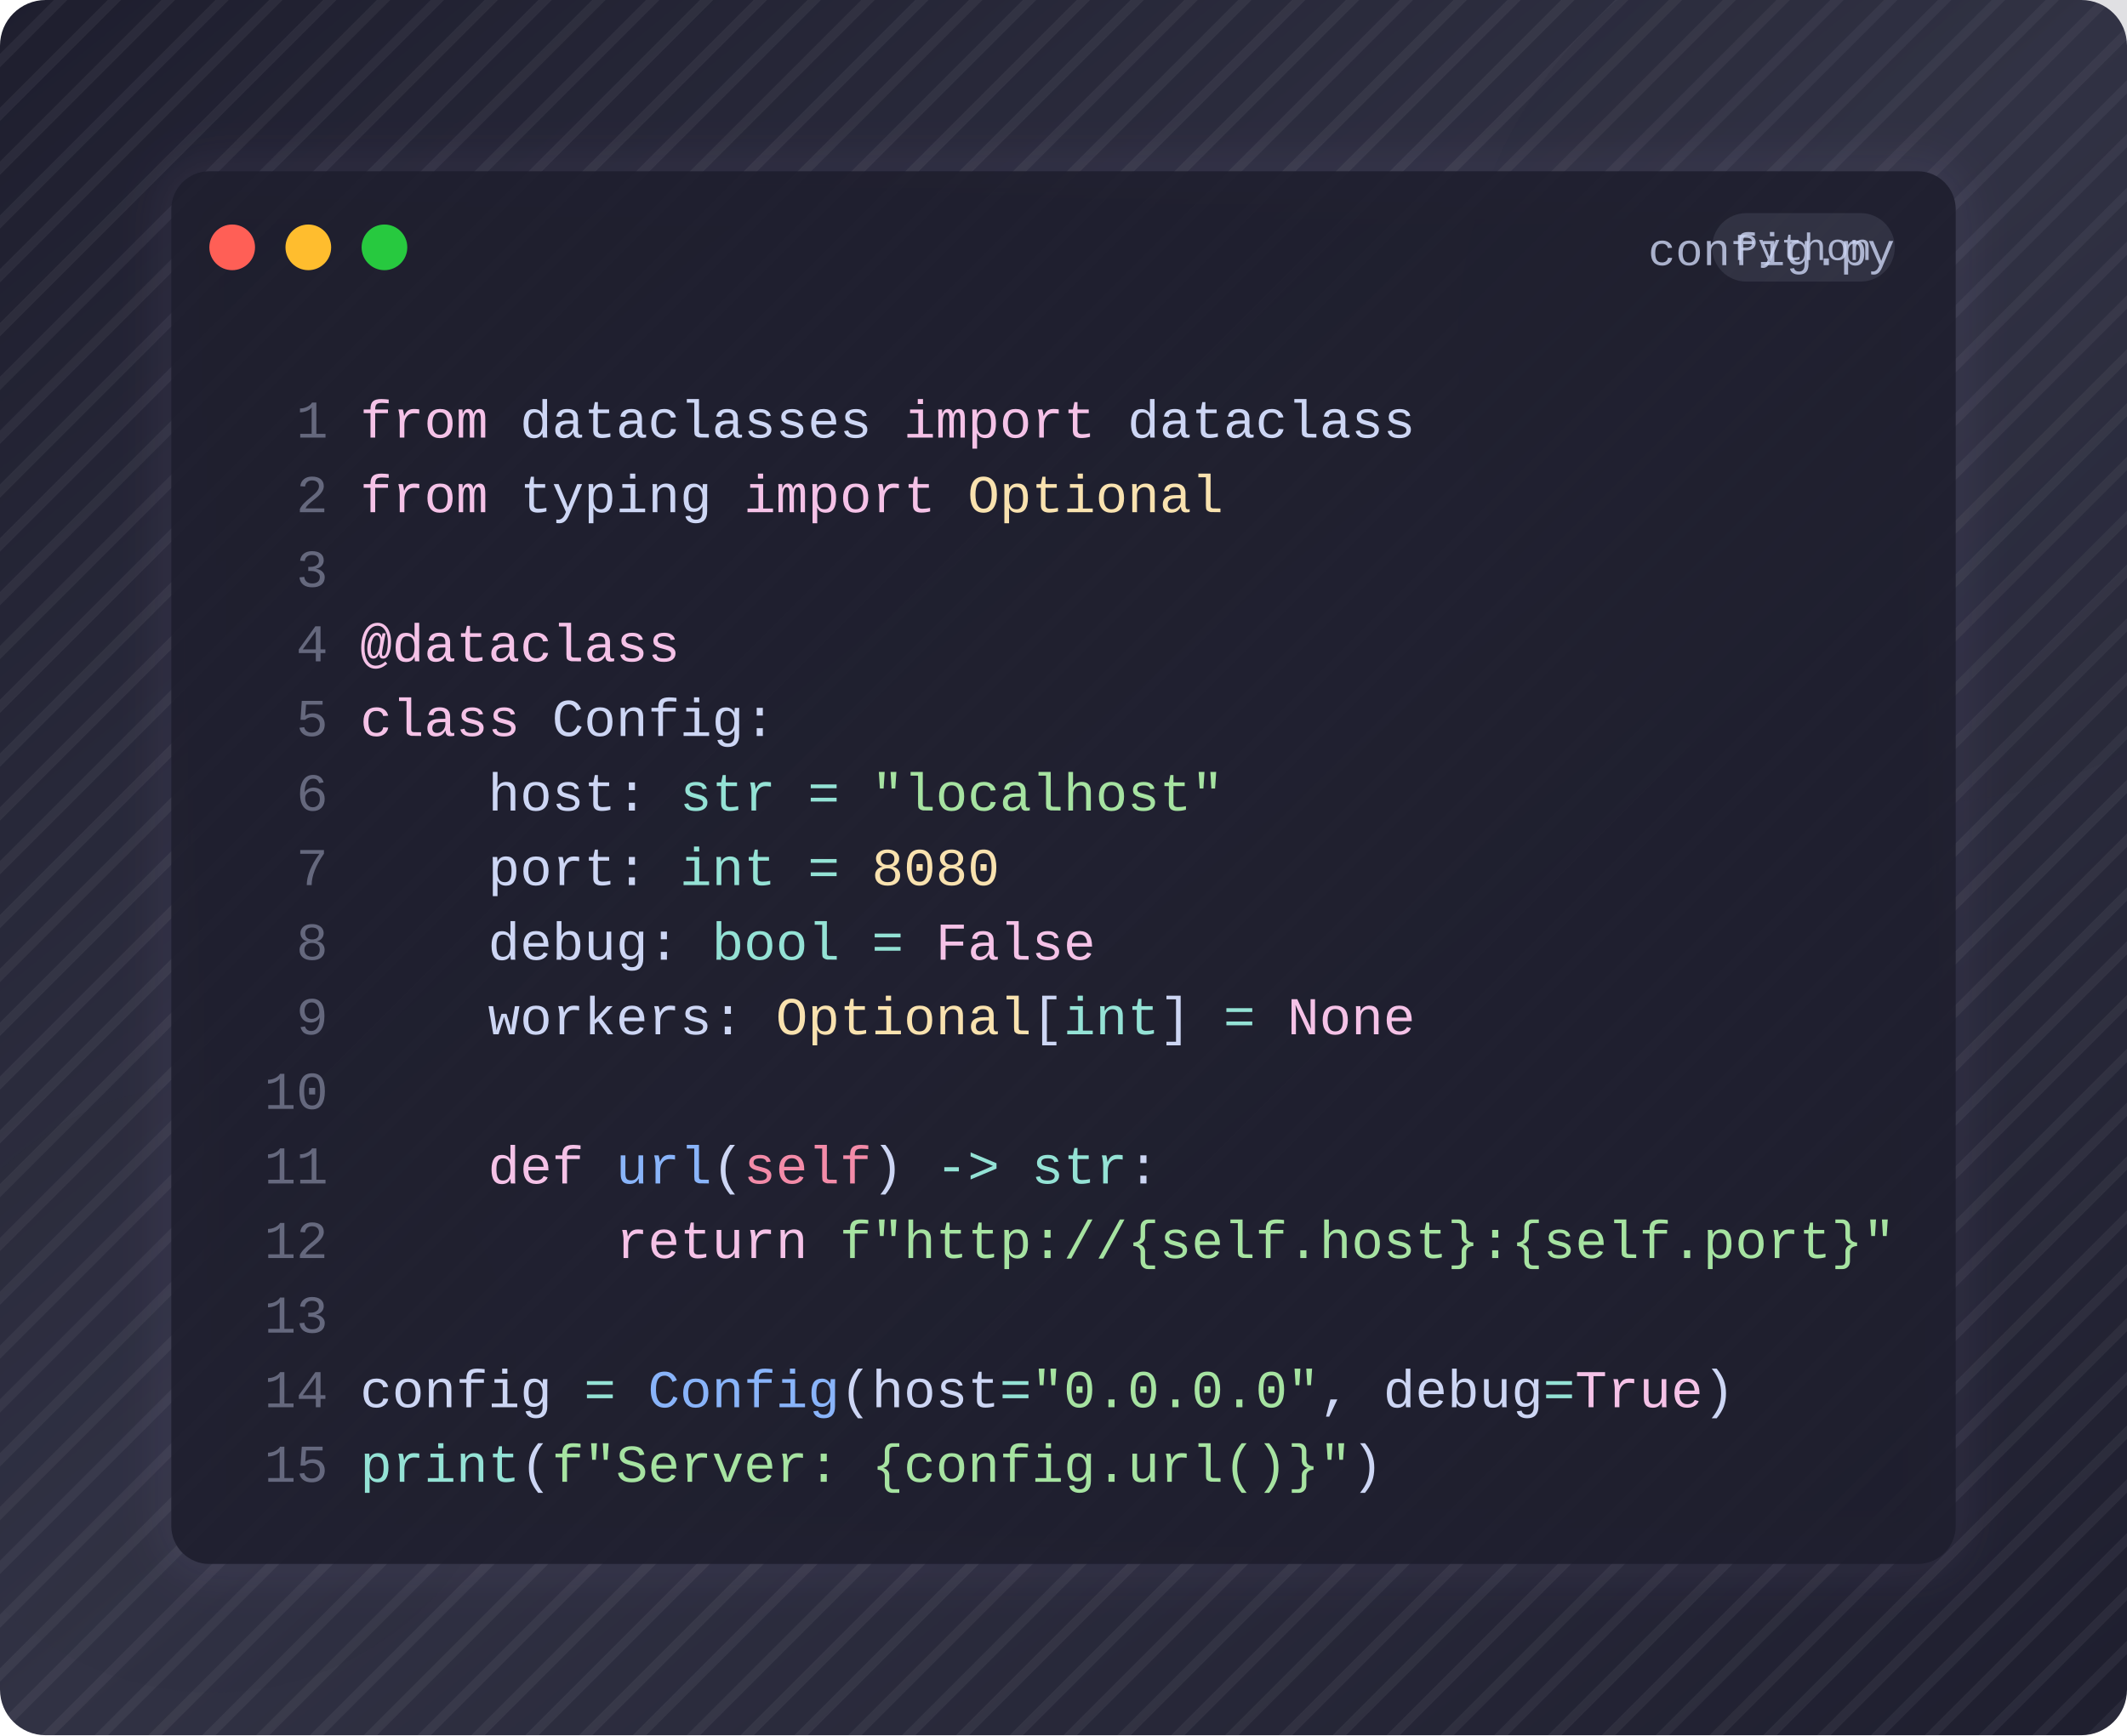
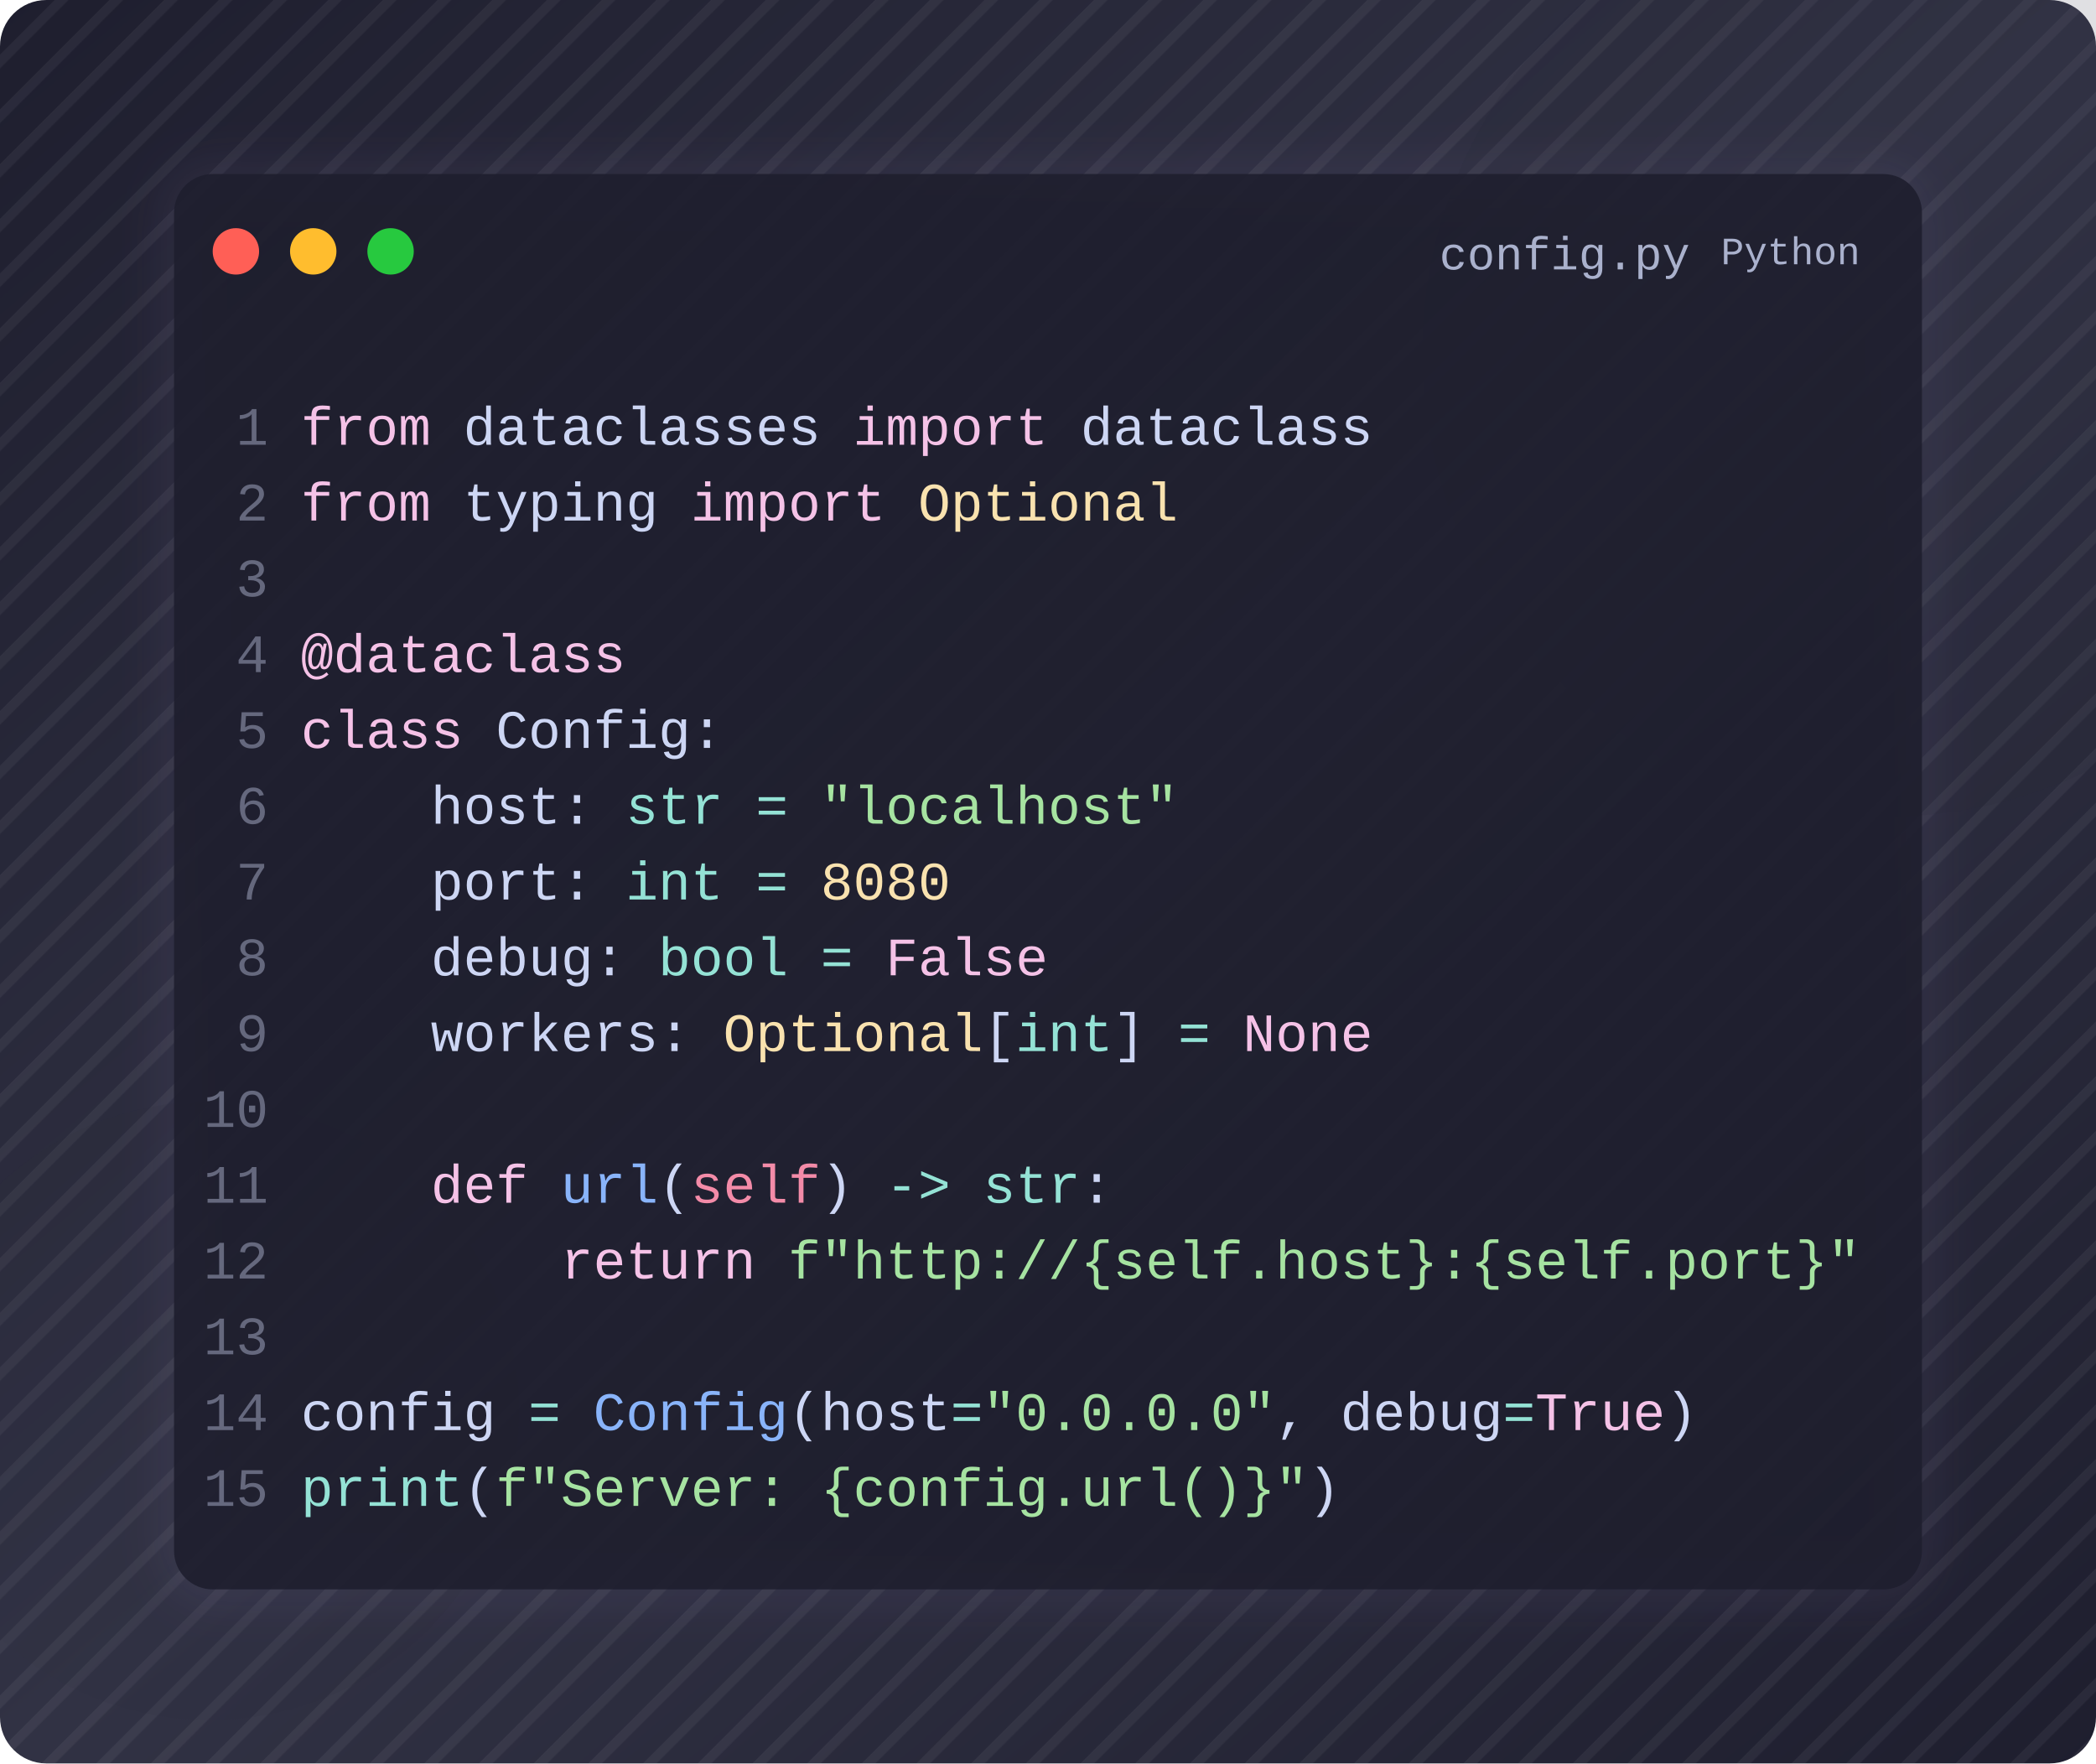
- <svg xmlns="http://www.w3.org/2000/svg" viewBox="0 0 558.8 456" width="558.8" height="456">
+ <svg xmlns="http://www.w3.org/2000/svg" viewBox="0 0 542 456" width="542" height="456">
  <defs>
    <filter id="glow" x="-30%" y="-30%" width="160%" height="160%">
      <feGaussianBlur in="SourceGraphic" stdDeviation="6" result="blur" />
      <feFlood flood-color="#cba6f7" flood-opacity="0.3" />
      <feComposite in2="blur" operator="in" />
    </filter>
    <linearGradient id="bg-gradient" x1="0%" y1="0%" x2="100%" y2="100%">
      <stop offset="0%" stop-color="#1e1e2e" />
      <stop offset="50%" stop-color="#313244" />
      <stop offset="100%" stop-color="#1e1e2e" />
    </linearGradient>
    <pattern id="bg-pattern" width="10" height="10" patternUnits="userSpaceOnUse" patternTransform="rotate(45)">
      <rect width="2.5" height="10" fill="#ffffff0d" />
    </pattern>
    <linearGradient id="border-gradient" x1="0%" y1="0%" x2="100%" y2="0%">
      <stop offset="0%" stop-color="#cba6f7" />
      <stop offset="50%" stop-color="#f38ba8" />
      <stop offset="100%" stop-color="#fab387" />
    </linearGradient>
  </defs>
-   <rect x="0" y="0" width="558.8" height="456" fill="url(#bg-gradient)" rx="12" ry="12" />
-   <rect x="0" y="0" width="558.8" height="456" fill="url(#bg-pattern)" rx="12" ry="12" />
-   <g class="overlay">
-     <circle cx="90%" cy="20%" r="120" fill="url(#bg-gradient)" opacity="0.15" />
-   </g>
-   <g class="overlay">
-     <circle cx="10%" cy="80%" r="80" fill="url(#bg-gradient)" opacity="0.1" />
-   </g>
+   <rect x="0" y="0" width="542" height="456" fill="url(#bg-gradient)" rx="12" ry="12" />
+   <rect x="0" y="0" width="542" height="456" fill="url(#bg-pattern)" rx="12" ry="12" />
  <g transform="translate(45, 45)">
-     <rect x="0.5" y="0.5" width="467.8" height="365" fill="none" stroke="#cba6f7" stroke-width="2" rx="10" ry="10" filter="url(#glow)" />
-     <rect x="0" y="0" width="468.8" height="366" fill="#1e1e2e" rx="10" ry="10" opacity="0.9" />
+     <rect x="0.5" y="0.5" width="451" height="365" fill="none" stroke="#cba6f7" stroke-width="2" rx="10" ry="10" filter="url(#glow)" />
+     <g transform="translate(-45, -45)">
+       <g class="overlay">
+         <circle cx="90%" cy="20%" r="120" fill="url(#bg-gradient)" opacity="0.15" />
+       </g>
+       <g class="overlay">
+         <circle cx="10%" cy="80%" r="80" fill="url(#bg-gradient)" opacity="0.1" />
+       </g>
+     </g>
+     <rect x="0" y="0" width="452" height="366" fill="#1e1e2e" rx="10" ry="10" opacity="0.9" />
    <g class="title-bar">
      <circle cx="16" cy="20" r="6" fill="#ff5f56" />
      <circle cx="36" cy="20" r="6" fill="#ffbd2e" />
      <circle cx="56" cy="20" r="6" fill="#27c93f" />
-       <text x="452.8" y="24.67" fill="#cdd6f4" font-family="'SF Mono', 'Monaco', 'Menlo', 'Ubuntu Mono', 'Consolas', 'Courier New', monospace" font-size="12" text-anchor="end" opacity="0.8">config.py</text>
-       <rect x="404.8" y="11" width="48" height="18" fill="#cdd6f41a" rx="9" ry="9" />
-       <text x="428.8" y="23.33" fill="#cdd6f4" font-family="'SF Mono', 'Monaco', 'Menlo', 'Ubuntu Mono', 'Consolas', 'Courier New', monospace" font-size="10" text-anchor="middle" opacity="0.8">Python</text>
+       <text x="392" y="24.67" fill="#cdd6f4" font-family="'SF Mono', 'Monaco', 'Menlo', 'Ubuntu Mono', 'Consolas', 'Courier New', monospace" font-size="12" text-anchor="end" opacity="0.8">config.py</text>
+       <text x="418" y="23.33" fill="#cdd6f4" font-family="'SF Mono', 'Monaco', 'Menlo', 'Ubuntu Mono', 'Consolas', 'Courier New', monospace" font-size="10" text-anchor="middle" opacity="0.8">Python</text>
    </g>
    <g class="text">
-       <text x="41.2" y="70" font-family="'SF Mono', 'Monaco', 'Menlo', 'Ubuntu Mono', 'Consolas', 'Courier New', monospace" font-size="14" fill="#cdd6f466" text-anchor="end" xml:space="preserve">1</text>
+       <text x="24.4" y="70" font-family="'SF Mono', 'Monaco', 'Menlo', 'Ubuntu Mono', 'Consolas', 'Courier New', monospace" font-size="14" fill="#cdd6f466" text-anchor="end" xml:space="preserve">1</text>
      <text y="70" font-family="'SF Mono', 'Monaco', 'Menlo', 'Ubuntu Mono', 'Consolas', 'Courier New', monospace" font-size="14" xml:space="preserve">
-         <tspan x="49.6" fill="#f5c2e7">from</tspan>
-         <tspan x="83.2" fill="#cdd6f4"> dataclasses </tspan>
-         <tspan x="192.4" fill="#f5c2e7">import</tspan>
-         <tspan x="242.8" fill="#cdd6f4"> dataclass</tspan>
+         <tspan x="32.8" fill="#f5c2e7">from</tspan>
+         <tspan x="66.4" fill="#cdd6f4"> dataclasses </tspan>
+         <tspan x="175.6" fill="#f5c2e7">import</tspan>
+         <tspan x="226" fill="#cdd6f4"> dataclass</tspan>
      </text>
-       <text x="41.2" y="89.6" font-family="'SF Mono', 'Monaco', 'Menlo', 'Ubuntu Mono', 'Consolas', 'Courier New', monospace" font-size="14" fill="#cdd6f466" text-anchor="end" xml:space="preserve">2</text>
+       <text x="24.4" y="89.6" font-family="'SF Mono', 'Monaco', 'Menlo', 'Ubuntu Mono', 'Consolas', 'Courier New', monospace" font-size="14" fill="#cdd6f466" text-anchor="end" xml:space="preserve">2</text>
      <text y="89.6" font-family="'SF Mono', 'Monaco', 'Menlo', 'Ubuntu Mono', 'Consolas', 'Courier New', monospace" font-size="14" xml:space="preserve">
-         <tspan x="49.6" fill="#f5c2e7">from</tspan>
-         <tspan x="83.2" fill="#cdd6f4"> typing </tspan>
-         <tspan x="150.4" fill="#f5c2e7">import</tspan>
-         <tspan x="200.8" fill="#cdd6f4"> </tspan>
-         <tspan x="209.2" fill="#f9e2af">Optional</tspan>
+         <tspan x="32.8" fill="#f5c2e7">from</tspan>
+         <tspan x="66.4" fill="#cdd6f4"> typing </tspan>
+         <tspan x="133.6" fill="#f5c2e7">import</tspan>
+         <tspan x="184" fill="#cdd6f4"> </tspan>
+         <tspan x="192.4" fill="#f9e2af">Optional</tspan>
      </text>
-       <text x="41.2" y="109.2" font-family="'SF Mono', 'Monaco', 'Menlo', 'Ubuntu Mono', 'Consolas', 'Courier New', monospace" font-size="14" fill="#cdd6f466" text-anchor="end" xml:space="preserve">3</text>
-       <text x="41.2" y="128.8" font-family="'SF Mono', 'Monaco', 'Menlo', 'Ubuntu Mono', 'Consolas', 'Courier New', monospace" font-size="14" fill="#cdd6f466" text-anchor="end" xml:space="preserve">4</text>
+       <text x="24.4" y="109.2" font-family="'SF Mono', 'Monaco', 'Menlo', 'Ubuntu Mono', 'Consolas', 'Courier New', monospace" font-size="14" fill="#cdd6f466" text-anchor="end" xml:space="preserve">3</text>
+       <text x="24.4" y="128.8" font-family="'SF Mono', 'Monaco', 'Menlo', 'Ubuntu Mono', 'Consolas', 'Courier New', monospace" font-size="14" fill="#cdd6f466" text-anchor="end" xml:space="preserve">4</text>
      <text y="128.8" font-family="'SF Mono', 'Monaco', 'Menlo', 'Ubuntu Mono', 'Consolas', 'Courier New', monospace" font-size="14" xml:space="preserve">
-         <tspan x="49.6" fill="#f5c2e7">@dataclass</tspan>
+         <tspan x="32.8" fill="#f5c2e7">@dataclass</tspan>
      </text>
-       <text x="41.2" y="148.4" font-family="'SF Mono', 'Monaco', 'Menlo', 'Ubuntu Mono', 'Consolas', 'Courier New', monospace" font-size="14" fill="#cdd6f466" text-anchor="end" xml:space="preserve">5</text>
+       <text x="24.4" y="148.4" font-family="'SF Mono', 'Monaco', 'Menlo', 'Ubuntu Mono', 'Consolas', 'Courier New', monospace" font-size="14" fill="#cdd6f466" text-anchor="end" xml:space="preserve">5</text>
      <text y="148.4" font-family="'SF Mono', 'Monaco', 'Menlo', 'Ubuntu Mono', 'Consolas', 'Courier New', monospace" font-size="14" xml:space="preserve">
-         <tspan x="49.6" fill="#f5c2e7">class</tspan>
-         <tspan x="91.6" fill="#cdd6f4"> Config:</tspan>
+         <tspan x="32.8" fill="#f5c2e7">class</tspan>
+         <tspan x="74.8" fill="#cdd6f4"> Config:</tspan>
      </text>
-       <text x="41.2" y="168" font-family="'SF Mono', 'Monaco', 'Menlo', 'Ubuntu Mono', 'Consolas', 'Courier New', monospace" font-size="14" fill="#cdd6f466" text-anchor="end" xml:space="preserve">6</text>
+       <text x="24.4" y="168" font-family="'SF Mono', 'Monaco', 'Menlo', 'Ubuntu Mono', 'Consolas', 'Courier New', monospace" font-size="14" fill="#cdd6f466" text-anchor="end" xml:space="preserve">6</text>
      <text y="168" font-family="'SF Mono', 'Monaco', 'Menlo', 'Ubuntu Mono', 'Consolas', 'Courier New', monospace" font-size="14" xml:space="preserve">
-         <tspan x="49.6" fill="#cdd6f4">    host: </tspan>
-         <tspan x="133.6" fill="#94e2d5">str</tspan>
+         <tspan x="32.8" fill="#cdd6f4">    host: </tspan>
+         <tspan x="116.8" fill="#94e2d5">str</tspan>
+         <tspan x="142" fill="#cdd6f4"> </tspan>
+         <tspan x="150.4" fill="#94e2d5">=</tspan>
+         <tspan x="158.8" fill="#cdd6f4"> </tspan>
+         <tspan x="167.2" fill="#a6e3a1">"localhost"</tspan>
+       </text>
+       <text x="24.4" y="187.6" font-family="'SF Mono', 'Monaco', 'Menlo', 'Ubuntu Mono', 'Consolas', 'Courier New', monospace" font-size="14" fill="#cdd6f466" text-anchor="end" xml:space="preserve">7</text>
+       <text y="187.6" font-family="'SF Mono', 'Monaco', 'Menlo', 'Ubuntu Mono', 'Consolas', 'Courier New', monospace" font-size="14" xml:space="preserve">
+         <tspan x="32.8" fill="#cdd6f4">    port: </tspan>
+         <tspan x="116.8" fill="#94e2d5">int</tspan>
+         <tspan x="142" fill="#cdd6f4"> </tspan>
+         <tspan x="150.4" fill="#94e2d5">=</tspan>
+         <tspan x="158.8" fill="#cdd6f4"> </tspan>
+         <tspan x="167.2" fill="#f9e2af">8080</tspan>
+       </text>
+       <text x="24.4" y="207.2" font-family="'SF Mono', 'Monaco', 'Menlo', 'Ubuntu Mono', 'Consolas', 'Courier New', monospace" font-size="14" fill="#cdd6f466" text-anchor="end" xml:space="preserve">8</text>
+       <text y="207.2" font-family="'SF Mono', 'Monaco', 'Menlo', 'Ubuntu Mono', 'Consolas', 'Courier New', monospace" font-size="14" xml:space="preserve">
+         <tspan x="32.8" fill="#cdd6f4">    debug: </tspan>
+         <tspan x="125.2" fill="#94e2d5">bool</tspan>
        <tspan x="158.8" fill="#cdd6f4"> </tspan>
        <tspan x="167.2" fill="#94e2d5">=</tspan>
        <tspan x="175.6" fill="#cdd6f4"> </tspan>
-         <tspan x="184" fill="#a6e3a1">"localhost"</tspan>
+         <tspan x="184" fill="#f5c2e7">False</tspan>
      </text>
-       <text x="41.2" y="187.6" font-family="'SF Mono', 'Monaco', 'Menlo', 'Ubuntu Mono', 'Consolas', 'Courier New', monospace" font-size="14" fill="#cdd6f466" text-anchor="end" xml:space="preserve">7</text>
-       <text y="187.6" font-family="'SF Mono', 'Monaco', 'Menlo', 'Ubuntu Mono', 'Consolas', 'Courier New', monospace" font-size="14" xml:space="preserve">
-         <tspan x="49.6" fill="#cdd6f4">    port: </tspan>
-         <tspan x="133.6" fill="#94e2d5">int</tspan>
-         <tspan x="158.8" fill="#cdd6f4"> </tspan>
-         <tspan x="167.2" fill="#94e2d5">=</tspan>
-         <tspan x="175.6" fill="#cdd6f4"> </tspan>
-         <tspan x="184" fill="#f9e2af">8080</tspan>
+       <text x="24.4" y="226.8" font-family="'SF Mono', 'Monaco', 'Menlo', 'Ubuntu Mono', 'Consolas', 'Courier New', monospace" font-size="14" fill="#cdd6f466" text-anchor="end" xml:space="preserve">9</text>
+       <text y="226.8" font-family="'SF Mono', 'Monaco', 'Menlo', 'Ubuntu Mono', 'Consolas', 'Courier New', monospace" font-size="14" xml:space="preserve">
+         <tspan x="32.8" fill="#cdd6f4">    workers: </tspan>
+         <tspan x="142" fill="#f9e2af">Optional</tspan>
+         <tspan x="209.2" fill="#cdd6f4">[</tspan>
+         <tspan x="217.6" fill="#94e2d5">int</tspan>
+         <tspan x="242.8" fill="#cdd6f4">] </tspan>
+         <tspan x="259.6" fill="#94e2d5">=</tspan>
+         <tspan x="268" fill="#cdd6f4"> </tspan>
+         <tspan x="276.4" fill="#f5c2e7">None</tspan>
      </text>
-       <text x="41.2" y="207.2" font-family="'SF Mono', 'Monaco', 'Menlo', 'Ubuntu Mono', 'Consolas', 'Courier New', monospace" font-size="14" fill="#cdd6f466" text-anchor="end" xml:space="preserve">8</text>
-       <text y="207.2" font-family="'SF Mono', 'Monaco', 'Menlo', 'Ubuntu Mono', 'Consolas', 'Courier New', monospace" font-size="14" xml:space="preserve">
-         <tspan x="49.6" fill="#cdd6f4">    debug: </tspan>
-         <tspan x="142" fill="#94e2d5">bool</tspan>
-         <tspan x="175.6" fill="#cdd6f4"> </tspan>
-         <tspan x="184" fill="#94e2d5">=</tspan>
-         <tspan x="192.4" fill="#cdd6f4"> </tspan>
-         <tspan x="200.8" fill="#f5c2e7">False</tspan>
+       <text x="24.4" y="246.4" font-family="'SF Mono', 'Monaco', 'Menlo', 'Ubuntu Mono', 'Consolas', 'Courier New', monospace" font-size="14" fill="#cdd6f466" text-anchor="end" xml:space="preserve">10</text>
+       <text x="24.4" y="266" font-family="'SF Mono', 'Monaco', 'Menlo', 'Ubuntu Mono', 'Consolas', 'Courier New', monospace" font-size="14" fill="#cdd6f466" text-anchor="end" xml:space="preserve">11</text>
+       <text y="266" font-family="'SF Mono', 'Monaco', 'Menlo', 'Ubuntu Mono', 'Consolas', 'Courier New', monospace" font-size="14" xml:space="preserve">
+         <tspan x="32.8" fill="#cdd6f4">    </tspan>
+         <tspan x="66.4" fill="#f5c2e7">def</tspan>
+         <tspan x="91.6" fill="#cdd6f4"> </tspan>
+         <tspan x="100" fill="#89b4fa">url</tspan>
+         <tspan x="125.2" fill="#cdd6f4">(</tspan>
+         <tspan x="133.6" fill="#f38ba8">self</tspan>
+         <tspan x="167.2" fill="#cdd6f4">) </tspan>
+         <tspan x="184" fill="#94e2d5">-&gt;</tspan>
+         <tspan x="200.8" fill="#cdd6f4"> </tspan>
+         <tspan x="209.2" fill="#94e2d5">str</tspan>
+         <tspan x="234.4" fill="#cdd6f4">:</tspan>
      </text>
-       <text x="41.2" y="226.8" font-family="'SF Mono', 'Monaco', 'Menlo', 'Ubuntu Mono', 'Consolas', 'Courier New', monospace" font-size="14" fill="#cdd6f466" text-anchor="end" xml:space="preserve">9</text>
-       <text y="226.8" font-family="'SF Mono', 'Monaco', 'Menlo', 'Ubuntu Mono', 'Consolas', 'Courier New', monospace" font-size="14" xml:space="preserve">
-         <tspan x="49.6" fill="#cdd6f4">    workers: </tspan>
-         <tspan x="158.8" fill="#f9e2af">Optional</tspan>
-         <tspan x="226" fill="#cdd6f4">[</tspan>
-         <tspan x="234.4" fill="#94e2d5">int</tspan>
-         <tspan x="259.6" fill="#cdd6f4">] </tspan>
-         <tspan x="276.4" fill="#94e2d5">=</tspan>
-         <tspan x="284.8" fill="#cdd6f4"> </tspan>
-         <tspan x="293.2" fill="#f5c2e7">None</tspan>
+       <text x="24.4" y="285.6" font-family="'SF Mono', 'Monaco', 'Menlo', 'Ubuntu Mono', 'Consolas', 'Courier New', monospace" font-size="14" fill="#cdd6f466" text-anchor="end" xml:space="preserve">12</text>
+       <text y="285.6" font-family="'SF Mono', 'Monaco', 'Menlo', 'Ubuntu Mono', 'Consolas', 'Courier New', monospace" font-size="14" xml:space="preserve">
+         <tspan x="32.8" fill="#cdd6f4">        </tspan>
+         <tspan x="100" fill="#f5c2e7">return</tspan>
+         <tspan x="150.4" fill="#cdd6f4"> </tspan>
+         <tspan x="158.8" fill="#a6e3a1">f"http://{self.host}:{self.port}"</tspan>
      </text>
-       <text x="41.2" y="246.4" font-family="'SF Mono', 'Monaco', 'Menlo', 'Ubuntu Mono', 'Consolas', 'Courier New', monospace" font-size="14" fill="#cdd6f466" text-anchor="end" xml:space="preserve">10</text>
-       <text x="41.2" y="266" font-family="'SF Mono', 'Monaco', 'Menlo', 'Ubuntu Mono', 'Consolas', 'Courier New', monospace" font-size="14" fill="#cdd6f466" text-anchor="end" xml:space="preserve">11</text>
-       <text y="266" font-family="'SF Mono', 'Monaco', 'Menlo', 'Ubuntu Mono', 'Consolas', 'Courier New', monospace" font-size="14" xml:space="preserve">
-         <tspan x="49.6" fill="#cdd6f4">    </tspan>
-         <tspan x="83.2" fill="#f5c2e7">def</tspan>
-         <tspan x="108.4" fill="#cdd6f4"> </tspan>
-         <tspan x="116.8" fill="#89b4fa">url</tspan>
-         <tspan x="142" fill="#cdd6f4">(</tspan>
-         <tspan x="150.4" fill="#f38ba8">self</tspan>
-         <tspan x="184" fill="#cdd6f4">) </tspan>
-         <tspan x="200.8" fill="#94e2d5">-&gt;</tspan>
-         <tspan x="217.6" fill="#cdd6f4"> </tspan>
-         <tspan x="226" fill="#94e2d5">str</tspan>
-         <tspan x="251.2" fill="#cdd6f4">:</tspan>
+       <text x="24.4" y="305.2" font-family="'SF Mono', 'Monaco', 'Menlo', 'Ubuntu Mono', 'Consolas', 'Courier New', monospace" font-size="14" fill="#cdd6f466" text-anchor="end" xml:space="preserve">13</text>
+       <text x="24.4" y="324.8" font-family="'SF Mono', 'Monaco', 'Menlo', 'Ubuntu Mono', 'Consolas', 'Courier New', monospace" font-size="14" fill="#cdd6f466" text-anchor="end" xml:space="preserve">14</text>
+       <text y="324.8" font-family="'SF Mono', 'Monaco', 'Menlo', 'Ubuntu Mono', 'Consolas', 'Courier New', monospace" font-size="14" xml:space="preserve">
+         <tspan x="32.8" fill="#cdd6f4">config </tspan>
+         <tspan x="91.6" fill="#94e2d5">=</tspan>
+         <tspan x="100" fill="#cdd6f4"> </tspan>
+         <tspan x="108.4" fill="#89b4fa">Config</tspan>
+         <tspan x="158.8" fill="#cdd6f4">(host</tspan>
+         <tspan x="200.8" fill="#94e2d5">=</tspan>
+         <tspan x="209.2" fill="#a6e3a1">"0.0.0.0"</tspan>
+         <tspan x="284.8" fill="#cdd6f4">, debug</tspan>
+         <tspan x="343.6" fill="#94e2d5">=</tspan>
+         <tspan x="352" fill="#f5c2e7">True</tspan>
+         <tspan x="385.6" fill="#cdd6f4">)</tspan>
      </text>
-       <text x="41.2" y="285.6" font-family="'SF Mono', 'Monaco', 'Menlo', 'Ubuntu Mono', 'Consolas', 'Courier New', monospace" font-size="14" fill="#cdd6f466" text-anchor="end" xml:space="preserve">12</text>
-       <text y="285.6" font-family="'SF Mono', 'Monaco', 'Menlo', 'Ubuntu Mono', 'Consolas', 'Courier New', monospace" font-size="14" xml:space="preserve">
-         <tspan x="49.6" fill="#cdd6f4">        </tspan>
-         <tspan x="116.8" fill="#f5c2e7">return</tspan>
-         <tspan x="167.2" fill="#cdd6f4"> </tspan>
-         <tspan x="175.6" fill="#a6e3a1">f"http://{self.host}:{self.port}"</tspan>
-       </text>
-       <text x="41.2" y="305.2" font-family="'SF Mono', 'Monaco', 'Menlo', 'Ubuntu Mono', 'Consolas', 'Courier New', monospace" font-size="14" fill="#cdd6f466" text-anchor="end" xml:space="preserve">13</text>
-       <text x="41.2" y="324.8" font-family="'SF Mono', 'Monaco', 'Menlo', 'Ubuntu Mono', 'Consolas', 'Courier New', monospace" font-size="14" fill="#cdd6f466" text-anchor="end" xml:space="preserve">14</text>
-       <text y="324.8" font-family="'SF Mono', 'Monaco', 'Menlo', 'Ubuntu Mono', 'Consolas', 'Courier New', monospace" font-size="14" xml:space="preserve">
-         <tspan x="49.6" fill="#cdd6f4">config </tspan>
-         <tspan x="108.4" fill="#94e2d5">=</tspan>
-         <tspan x="116.8" fill="#cdd6f4"> </tspan>
-         <tspan x="125.2" fill="#89b4fa">Config</tspan>
-         <tspan x="175.6" fill="#cdd6f4">(host</tspan>
-         <tspan x="217.6" fill="#94e2d5">=</tspan>
-         <tspan x="226" fill="#a6e3a1">"0.0.0.0"</tspan>
-         <tspan x="301.6" fill="#cdd6f4">, debug</tspan>
-         <tspan x="360.4" fill="#94e2d5">=</tspan>
-         <tspan x="368.8" fill="#f5c2e7">True</tspan>
-         <tspan x="402.4" fill="#cdd6f4">)</tspan>
-       </text>
-       <text x="41.2" y="344.4" font-family="'SF Mono', 'Monaco', 'Menlo', 'Ubuntu Mono', 'Consolas', 'Courier New', monospace" font-size="14" fill="#cdd6f466" text-anchor="end" xml:space="preserve">15</text>
+       <text x="24.4" y="344.4" font-family="'SF Mono', 'Monaco', 'Menlo', 'Ubuntu Mono', 'Consolas', 'Courier New', monospace" font-size="14" fill="#cdd6f466" text-anchor="end" xml:space="preserve">15</text>
      <text y="344.4" font-family="'SF Mono', 'Monaco', 'Menlo', 'Ubuntu Mono', 'Consolas', 'Courier New', monospace" font-size="14" xml:space="preserve">
-         <tspan x="49.6" fill="#94e2d5">print</tspan>
-         <tspan x="91.6" fill="#cdd6f4">(</tspan>
-         <tspan x="100" fill="#a6e3a1">f"Server: {config.url()}"</tspan>
-         <tspan x="310" fill="#cdd6f4">)</tspan>
+         <tspan x="32.8" fill="#94e2d5">print</tspan>
+         <tspan x="74.8" fill="#cdd6f4">(</tspan>
+         <tspan x="83.2" fill="#a6e3a1">f"Server: {config.url()}"</tspan>
+         <tspan x="293.2" fill="#cdd6f4">)</tspan>
      </text>
    </g>
  </g>
</svg>
